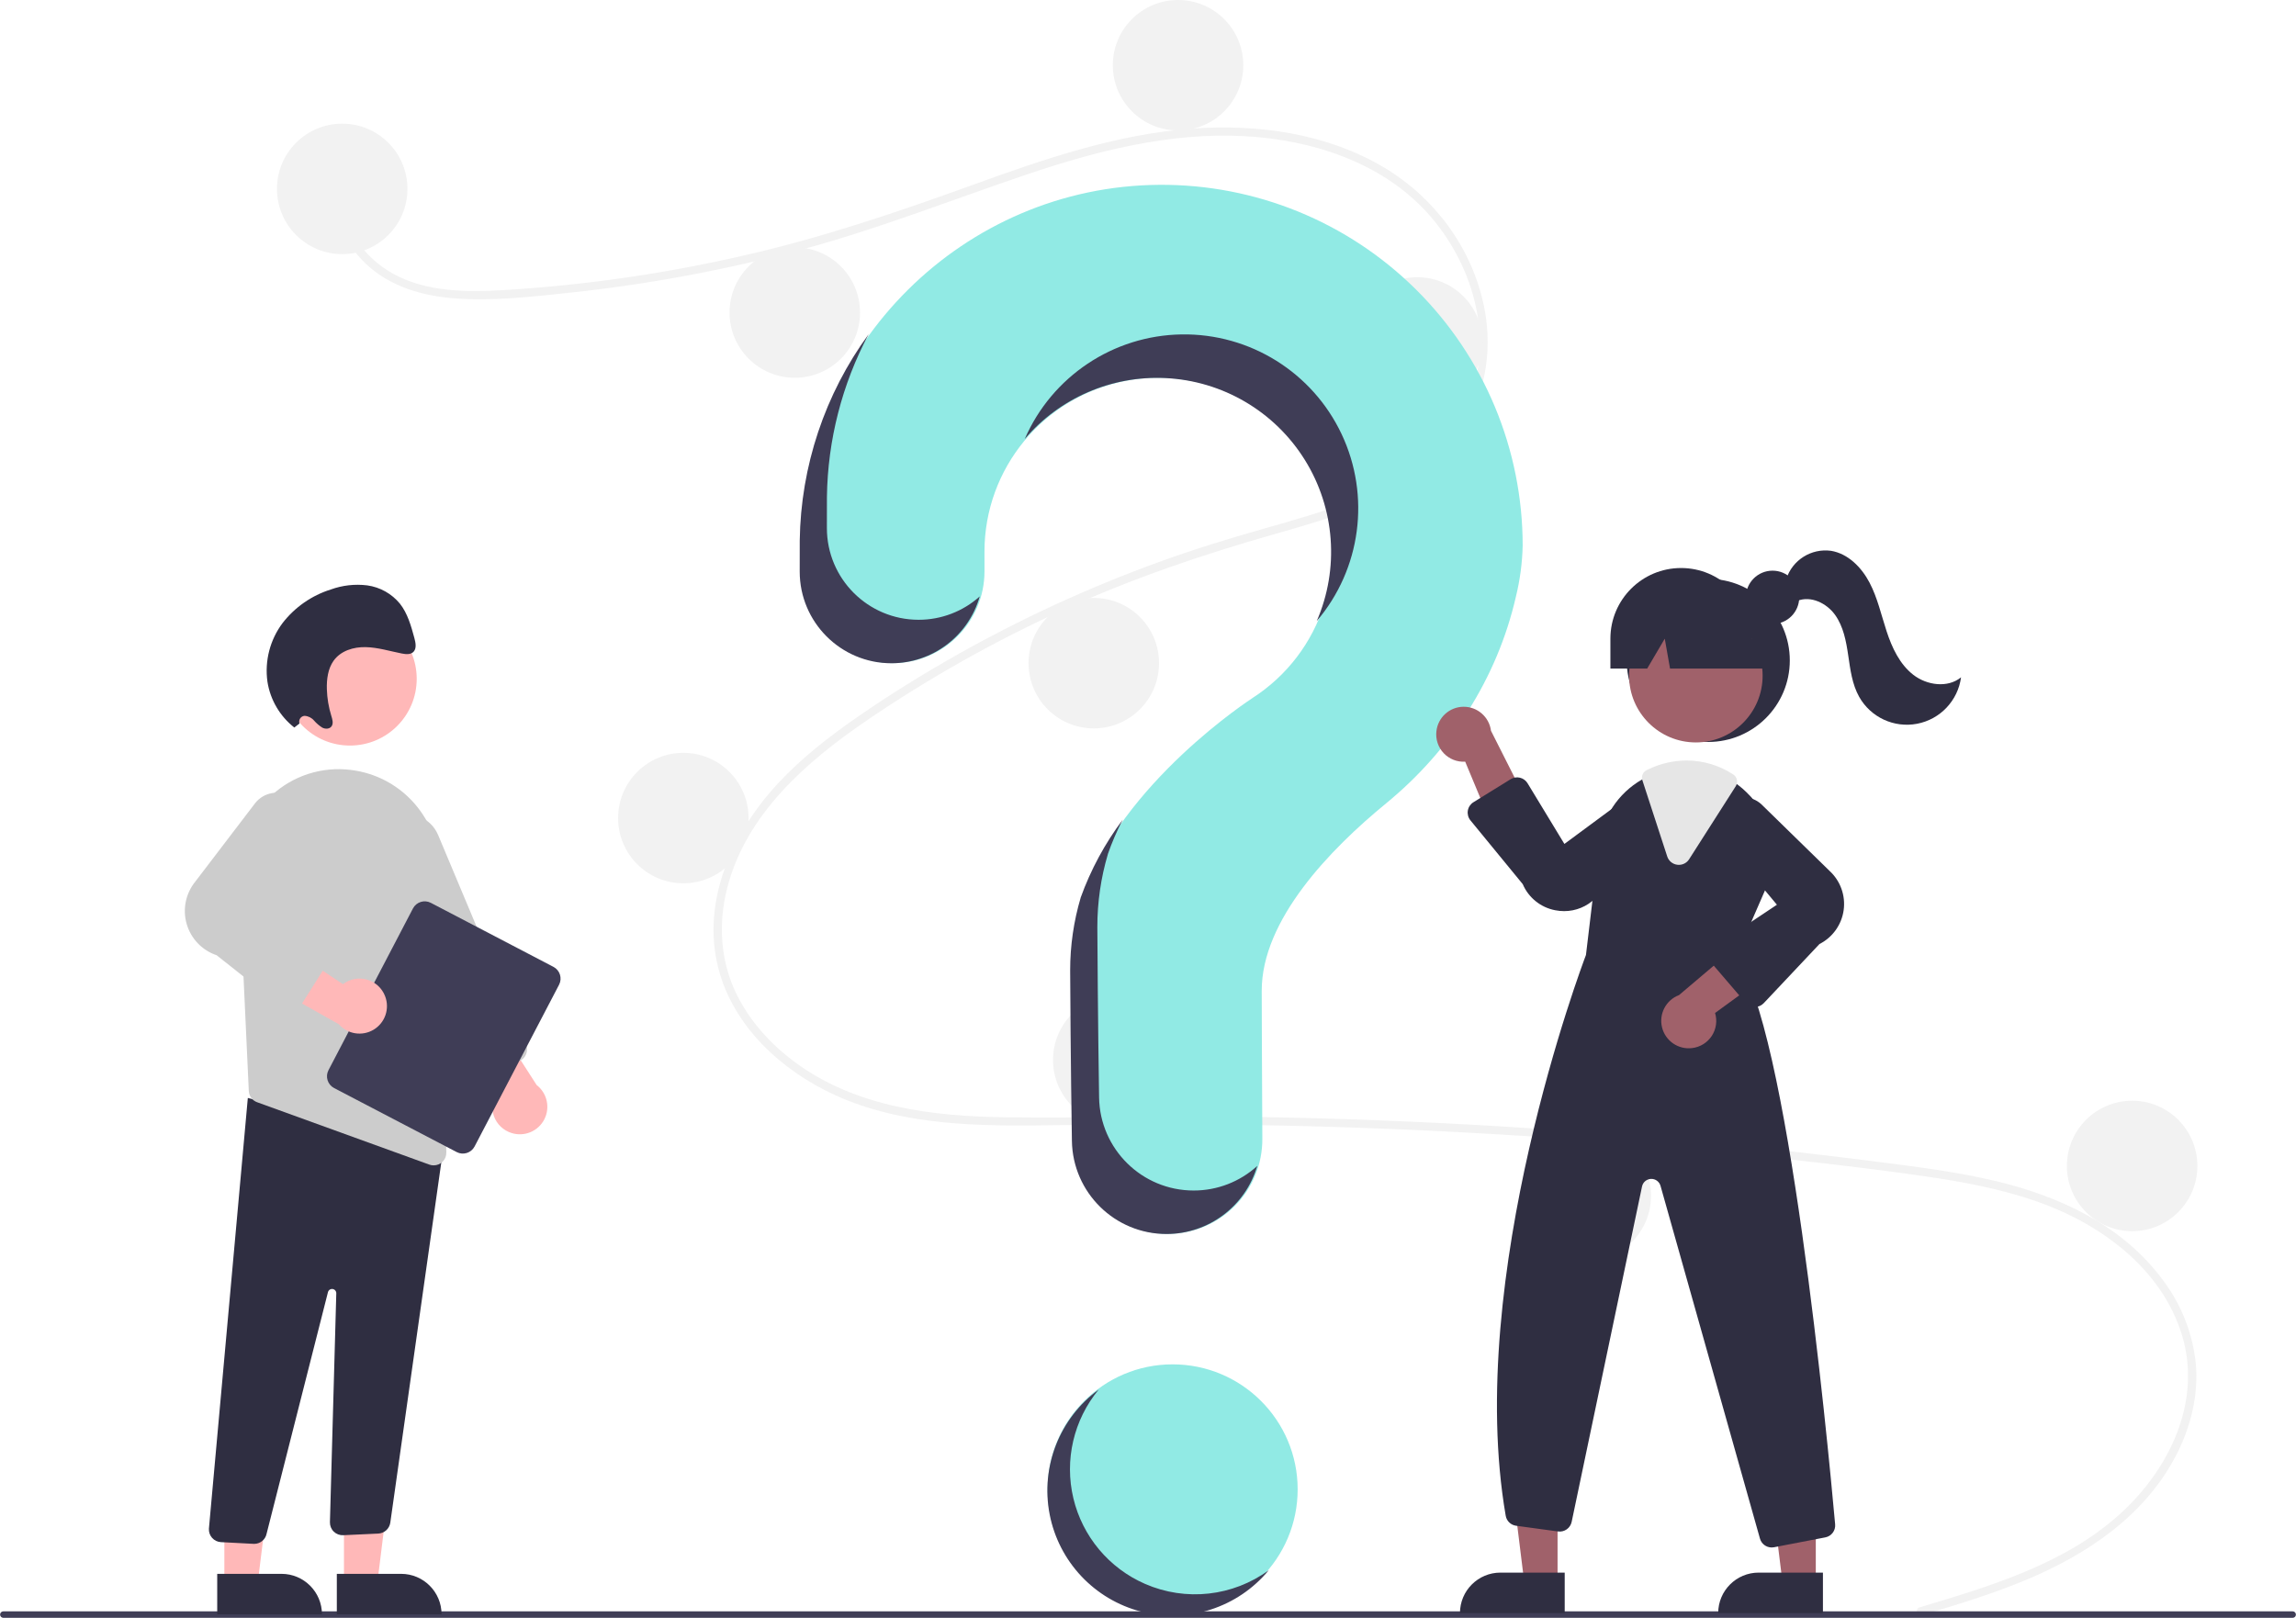
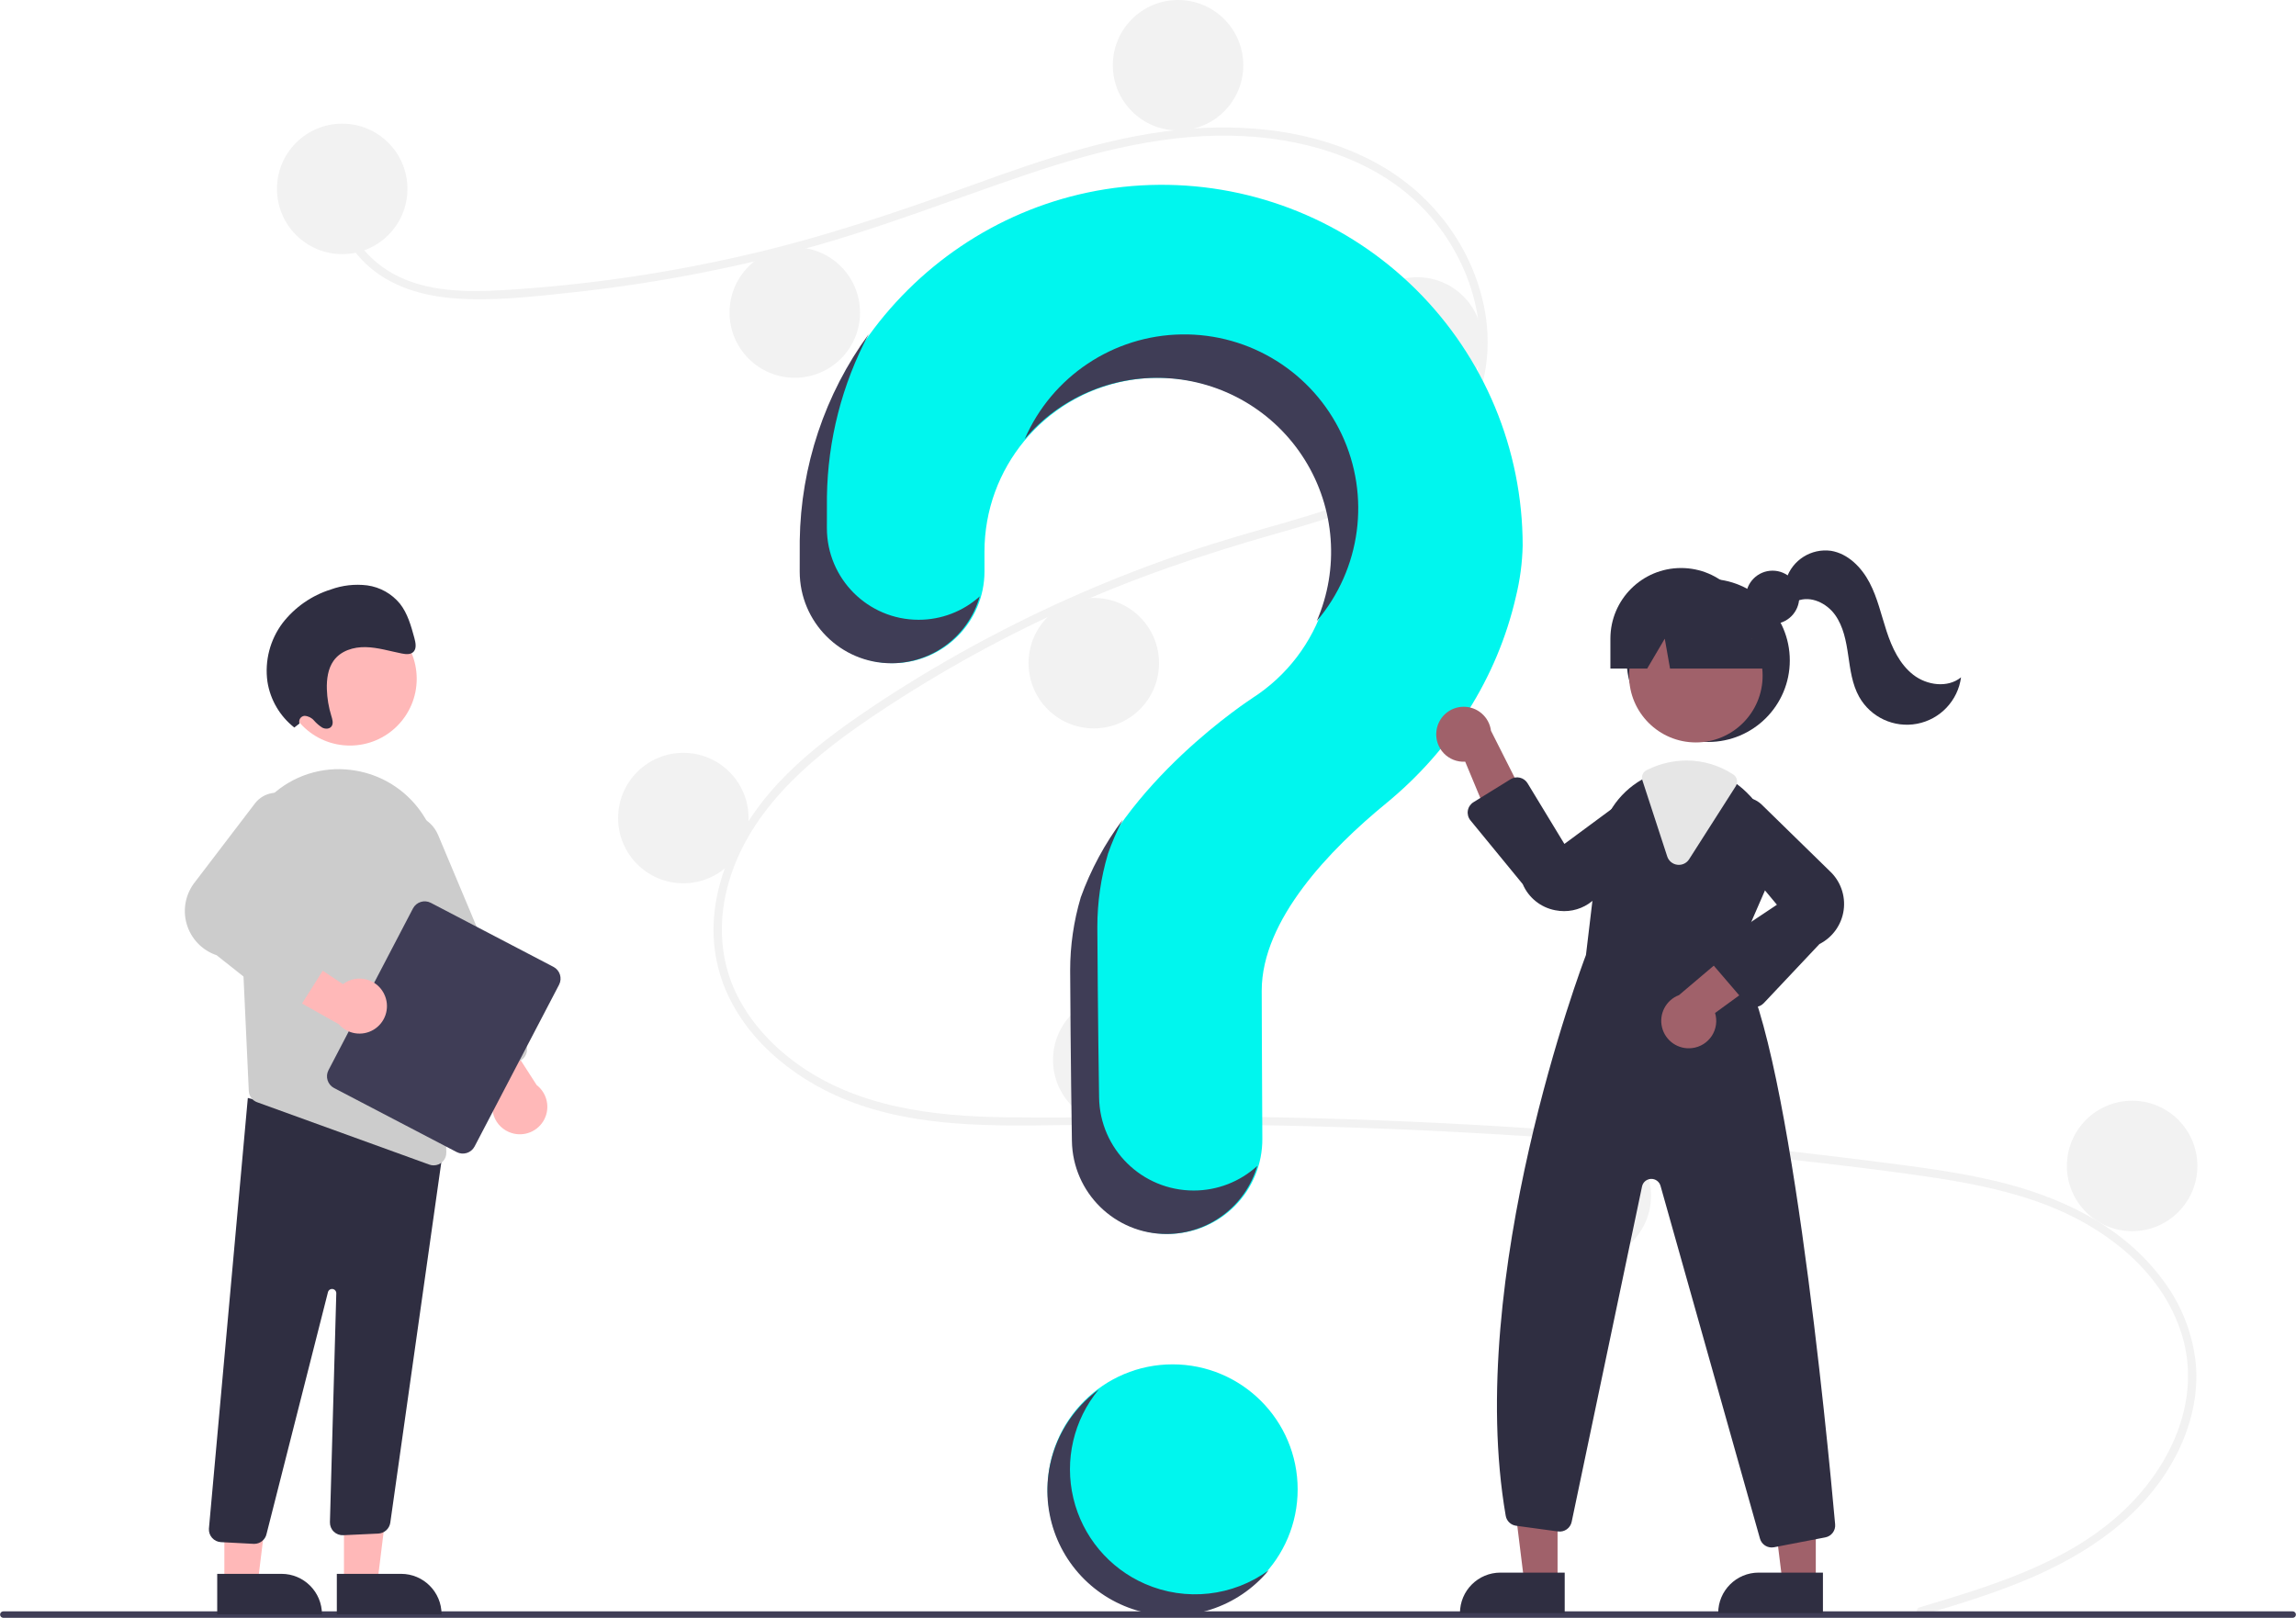
<svg xmlns="http://www.w3.org/2000/svg" data-name="Layer 1" width="844.675" height="595.262" viewBox="0 0 844.675 595.262">
-   <circle cx="431.393" cy="548" r="46" fill="#91eae4" />
+   <circle cx="431.393" cy="548" r="46" fill="#00f6ee" />
  <path d="M883.862,743.785c25.735-7.729,53.094-15.788,73.503-34.161,18.238-16.418,30.55-41.489,22.995-66.112-7.54-24.572-30.124-40.956-53.442-49.105-13.225-4.622-27.061-7.186-40.891-9.2-15.035-2.19-30.136-3.984-45.23-5.71q-91.677-10.486-184.044-12.811c-30.385-.765-60.764-.747-91.152-.306-27.139.394-55.722.384-80.899-11.151-19.578-8.97-37.348-25.289-42.803-46.734-6.297-24.755,5.318-49.964,21.98-67.892,8.783-9.45,19.047-17.404,29.636-24.717,11.487-7.934,23.375-15.306,35.521-22.188a494.634,494.634,0,0,1,74.767-34.468c12.746-4.634,25.68-8.633,38.728-12.321,11.017-3.115,22.068-6.234,32.716-10.477,20.583-8.204,40.161-22.1,45.395-44.881,4.96-21.591-3.403-45.031-18.065-61.071-16.963-18.557-42.539-26.692-67.06-28.008-27.528-1.478-54.422,5.412-80.297,14.156-27.597,9.326-54.599,20.049-82.778,27.603a556.958,556.958,0,0,1-85.196,15.837c-14.082,1.5-28.59,3.193-42.756,2.045-11.872-.962-23.684-4.454-32.434-12.88-7.503-7.225-11.972-17.154-10.435-27.632.279-1.903,3.17-1.094,2.893.798-1.87,12.755,6.8,24.509,17.484,30.529,12.348,6.958,27.374,6.968,41.122,6.172a537.825,537.825,0,0,0,88.515-12.796c28.593-6.531,56.164-15.866,83.704-25.839,26.156-9.472,52.897-18.716,80.84-20.767,24.246-1.78,49.752,1.752,70.874,14.423,18.564,11.136,32.215,29.707,36.565,51.018,4.25,20.825-1.636,41.785-17.4,56.317-16.321,15.046-38.701,21.479-59.557,27.404-26.452,7.514-52.337,16.298-77.392,27.703a485.824,485.824,0,0,0-72.8,40.928c-22.246,15.202-44.201,34.331-51.237,61.451-3.277,12.633-2.672,26.032,2.812,37.965,4.876,10.61,12.907,19.535,22.262,26.419,22.321,16.424,50.453,19.797,77.414,20.132,30.281.377,60.564-.645,90.855-.148q92.599,1.52,184.819,11.273,23.108,2.446,46.158,5.407c13.822,1.776,27.69,3.541,41.278,6.695,24.162,5.608,47.674,16.392,62.692,36.878a61.319,61.319,0,0,1,11.947,30.446c1.051,11.524-1.77,23.069-6.98,33.321-11.532,22.69-33.134,37.123-56.073,46.605-12.287,5.079-25.032,8.926-37.752,12.746-1.853.557-2.645-2.338-.798-2.893Z" transform="translate(-177.6623 -152.3692)" fill="#f2f2f2" />
  <circle cx="125.893" cy="69.5" r="24" fill="#f2f2f2" />
  <circle cx="292.393" cy="115" r="24" fill="#f2f2f2" />
  <circle cx="433.393" cy="24" r="24" fill="#f2f2f2" />
  <circle cx="521.393" cy="126" r="24" fill="#f2f2f2" />
  <circle cx="402.393" cy="244" r="24" fill="#f2f2f2" />
  <circle cx="251.393" cy="301" r="24" fill="#f2f2f2" />
  <circle cx="411.393" cy="390" r="24" fill="#f2f2f2" />
  <circle cx="583.393" cy="440" r="24" fill="#f2f2f2" />
  <circle cx="784.393" cy="429" r="24" fill="#f2f2f2" />
-   <path d="M604.128,220.373c-71.892.508-130.756,58.93-131.777,130.816-.009.664-.014,5.33-.013,11.434a33.748,33.748,0,0,0,33.744,33.746h0a33.769,33.769,0,0,0,33.761-33.798c-.003-4.152-.006-7.026-.006-7.202a64,64,0,1,1,98.52,53.879l.012.014s-48.028,30.92-62.671,73.335l.012.003a94.004,94.004,0,0,0-3.874,26.768c0,3.725.219,36.321.643,62.778a34.786,34.786,0,0,0,34.79,34.222h0a34.796,34.796,0,0,0,34.794-35.011c-.147-24.229-.227-52.442-.227-54.489,0-26.045,25.125-51.995,45.764-68.917,23.766-19.487,40.868-46.043,47.737-75.999a86.762,86.762,0,0,0,2.499-18.834A132.75,132.75,0,0,0,604.128,220.373Z" transform="translate(-177.6623 -152.3692)" fill="#91eae4" />
+   <path d="M604.128,220.373c-71.892.508-130.756,58.93-131.777,130.816-.009.664-.014,5.33-.013,11.434a33.748,33.748,0,0,0,33.744,33.746h0a33.769,33.769,0,0,0,33.761-33.798c-.003-4.152-.006-7.026-.006-7.202a64,64,0,1,1,98.52,53.879l.012.014s-48.028,30.92-62.671,73.335l.012.003a94.004,94.004,0,0,0-3.874,26.768c0,3.725.219,36.321.643,62.778a34.786,34.786,0,0,0,34.79,34.222h0a34.796,34.796,0,0,0,34.794-35.011c-.147-24.229-.227-52.442-.227-54.489,0-26.045,25.125-51.995,45.764-68.917,23.766-19.487,40.868-46.043,47.737-75.999a86.762,86.762,0,0,0,2.499-18.834A132.75,132.75,0,0,0,604.128,220.373Z" transform="translate(-177.6623 -152.3692)" fill="#00f6ee" />
  <path d="M1021.147,747.631H178.853a1.191,1.191,0,0,1,0-2.381h842.294a1.191,1.191,0,0,1,0,2.381Z" transform="translate(-177.6623 -152.3692)" fill="#3f3d56" />
  <circle cx="628.449" cy="242.996" r="30" fill="#2f2e41" />
  <polygon points="573.012 582.129 560.753 582.129 554.92 534.841 573.015 534.841 573.012 582.129" fill="#a0616a" />
  <path d="M551.996,578.626h23.644a0,0,0,0,1,0,0v14.887a0,0,0,0,1,0,0H537.109a0,0,0,0,1,0,0v0A14.887,14.887,0,0,1,551.996,578.626Z" fill="#2f2e41" />
  <polygon points="668.012 582.129 655.753 582.129 649.92 534.841 668.015 534.841 668.012 582.129" fill="#a0616a" />
  <path d="M646.996,578.626h23.644a0,0,0,0,1,0,0v14.887a0,0,0,0,1,0,0H632.109a0,0,0,0,1,0,0v0A14.887,14.887,0,0,1,646.996,578.626Z" fill="#2f2e41" />
  <circle cx="623.89" cy="248.61" r="24.561" fill="#a0616a" />
  <path d="M816.191,504.775l10.99-25.25a31.383,31.383,0,0,0-6.95-35.6,31.873,31.873,0,0,0-3.07-2.67,30.935,30.935,0,0,0-18.99-6.57,32.179,32.179,0,0,0-13.4,2.98c-.36.16-.71.33-1.07.5-.69.33-1.37.69-2.03,1.06a31.678,31.678,0,0,0-15.7,23.88l-4.85,40.64c-1.22,3.19-44.74,118.39-29.52,206.34a4.467,4.467,0,0,0,3.82,3.67l15.43,2.1a4.497,4.497,0,0,0,5.01-3.53l25.89-123.41a3.503,3.503,0,0,1,6.8-.23l36.58,129.78a4.471,4.471,0,0,0,4.31,3.28,5.122,5.122,0,0,0,.87-.08l18.85-3.63a4.471,4.471,0,0,0,3.63-4.81C850.021,682.335,835.301,527.605,816.191,504.775Z" transform="translate(-177.6623 -152.3692)" fill="#2f2e41" />
  <path d="M706.102,421.419A10.056,10.056,0,0,0,716.696,432.623l13.729,32.992,10.385-15.394-14.629-28.97a10.11,10.11,0,0,0-20.079.169Z" transform="translate(-177.6623 -152.3692)" fill="#a0616a" />
  <path d="M800.19,537.996a10.056,10.056,0,0,0,8.427-12.913l28.885-21.038-17.39-6.512-24.764,20.977a10.11,10.11,0,0,0,4.842,19.487Z" transform="translate(-177.6623 -152.3692)" fill="#a0616a" />
  <path d="M753.102,487.61a17.057,17.057,0,0,1-3.298-.325,16.305,16.305,0,0,1-11.948-9.616l-19.234-23.453a4.501,4.501,0,0,1,1.111-6.681l13.684-8.471a4.5,4.5,0,0,1,6.215,1.49l13.556,22.334L779.15,443.702A9.721,9.721,0,0,1,790.46,459.264l-25.912,23.637A16.253,16.253,0,0,1,753.102,487.61Z" transform="translate(-177.6623 -152.3692)" fill="#2f2e41" />
  <path d="M823.252,522.883c-.035,0-.071,0-.106-.001a4.508,4.508,0,0,1-3.311-1.57l-12.166-14.193a4.5,4.5,0,0,1,.92-6.673l22.781-15.188-20.638-24.812a9.721,9.721,0,0,1,14.887-12.183l25.084,24.513a16.525,16.525,0,0,1-3.675,26.94l-20.501,21.754A4.507,4.507,0,0,1,823.252,522.883Z" transform="translate(-177.6623 -152.3692)" fill="#2f2e41" />
  <path d="M795.307,470.584a4.632,4.632,0,0,1-.584-.037,4.461,4.461,0,0,1-3.71-3.069l-9.142-28.029a3.083,3.083,0,0,1,1.594-3.725l.297-.14c.269-.128.535-.254.807-.375a32.574,32.574,0,0,1,13.603-3.023,31.327,31.327,0,0,1,17.161,5.157,3.13,3.13,0,0,1,.901,4.294L799.084,468.504A4.455,4.455,0,0,1,795.307,470.584Z" transform="translate(-177.6623 -152.3692)" fill="#e6e6e6" />
  <circle cx="652.101" cy="219.786" r="9.817" fill="#2f2e41" />
  <path d="M796.111,361.365h0a26,26,0,0,0-26,26v11h13.529l6.471-11,1.941,11h41.059l-11-11A26,26,0,0,0,796.111,361.365Z" transform="translate(-177.6623 -152.3692)" fill="#2f2e41" />
  <path d="M834.809,365.431a15.15,15.15,0,0,1,16.481-10.396c6.256,1.046,11.202,6.075,14.149,11.691s4.308,11.903,6.289,17.928,4.791,12.084,9.793,15.984,12.677,4.958,17.59.946a20.118,20.118,0,0,1-37.477,7.181c-2.592-4.612-3.261-10.017-4.03-15.251s-1.767-10.65-4.862-14.94-8.888-7.093-13.804-5.139Z" transform="translate(-177.6623 -152.3692)" fill="#2f2e41" />
  <path d="M515.609,380.408h0a33.748,33.748,0,0,1-33.744-33.746c-0-6.104.004-10.771.013-11.434a131.507,131.507,0,0,1,15.359-59.909,131.803,131.803,0,0,0-25.359,75.909c-.009.664-.014,5.33-.013,11.434a33.748,33.748,0,0,0,33.744,33.746h0A33.773,33.773,0,0,0,538.097,371.817,33.622,33.622,0,0,1,515.609,380.408Z" transform="translate(-177.6623 -152.3692)" fill="#3f3d56" />
  <path d="M606.415,291.478a64.004,64.004,0,0,1,55.659,89.413,63.997,63.997,0,1,0-107.426-66.985A63.871,63.871,0,0,1,606.415,291.478Z" transform="translate(-177.6623 -152.3692)" fill="#3f3d56" />
  <path d="M616.797,590.408h0a34.787,34.787,0,0,1-34.79-34.222c-.423-26.456-.643-59.052-.643-62.778a94.004,94.004,0,0,1,3.874-26.768l-.012-.003a95.069,95.069,0,0,1,5.494-12.701,110.047,110.047,0,0,0-15.494,28.701l.012.003a94.004,94.004,0,0,0-3.874,26.768c0,3.725.219,36.321.643,62.778a34.787,34.787,0,0,0,34.79,34.222h0a34.803,34.803,0,0,0,33.402-25.048A34.66,34.66,0,0,1,616.797,590.408Z" transform="translate(-177.6623 -152.3692)" fill="#3f3d56" />
  <polygon points="126.541 582.585 138.8 582.584 144.633 535.296 126.538 535.297 126.541 582.585" fill="#ffb8b8" />
  <path d="M301.576,731.451H340.107a0,0,0,0,1,0,0v14.887a0,0,0,0,1,0,0H316.463A14.887,14.887,0,0,1,301.576,731.451v0A0,0,0,0,1,301.576,731.451Z" transform="translate(464.0541 1325.404) rotate(179.9974)" fill="#2f2e41" />
  <polygon points="82.541 582.585 94.8 582.584 100.633 535.296 82.538 535.297 82.541 582.585" fill="#ffb8b8" />
  <path d="M257.576,731.451H296.107a0,0,0,0,1,0,0v14.887a0,0,0,0,1,0,0H272.463A14.887,14.887,0,0,1,257.576,731.451v0A0,0,0,0,1,257.576,731.451Z" transform="translate(376.0541 1325.406) rotate(179.9974)" fill="#2f2e41" />
  <path d="M270.917,720.411l-11.975-.63a4.673,4.673,0,0,1-4.419-4.967l14.313-158.466,65.911,17.786,6.35-1.732L321.239,712.686a4.696,4.696,0,0,1-4.358,3.945l-12.909.601a4.674,4.674,0,0,1-4.931-4.796l2.339-84.196a1.558,1.558,0,0,0-3.083-.36L275.739,716.692a4.646,4.646,0,0,1-4.569,3.725C271.086,720.418,271.002,720.416,270.917,720.411Z" transform="translate(-177.6623 -152.3692)" fill="#2f2e41" />
  <circle cx="128.742" cy="249.759" r="24.561" fill="#ffb8b8" />
  <path d="M265.512,474.287l2.701,58.267.976,21.199a4.642,4.642,0,0,0,3.074,4.175l63.336,22.943a4.477,4.477,0,0,0,1.6.28,4.644,4.644,0,0,0,4.664-4.788L339.266,471.597A36.93,36.93,0,0,0,308.522,435.92c-.613-.093-1.236-.187-1.859-.27a36.249,36.249,0,0,0-29.165,9.441,37.236,37.236,0,0,0-11.986,29.196Z" transform="translate(-177.6623 -152.3692)" fill="#ccc" />
  <path d="M365.855,569.245a10.064,10.064,0,0,1-5.369-15.227l-21.478-28.56,18.534-1.147,17.554,27.297a10.111,10.111,0,0,1-9.242,17.637Z" transform="translate(-177.6623 -152.3692)" fill="#ffb8b8" />
  <path d="M350.753,548.85a4.644,4.644,0,0,1-2.541-2.518L315.854,469.237a12.463,12.463,0,1,1,22.984-9.647l32.358,77.095a4.679,4.679,0,0,1-2.5,6.118l-14.365,6.029a4.642,4.642,0,0,1-3.577.017Z" transform="translate(-177.6623 -152.3692)" fill="#ccc" />
  <path d="M298.508,546.131,329.587,486.622a4.878,4.878,0,0,1,6.575-2.063l45.112,23.56a4.878,4.878,0,0,1,2.063,6.575l-31.079,59.509a4.878,4.878,0,0,1-6.575,2.063L300.571,552.706A4.878,4.878,0,0,1,298.508,546.131Z" transform="translate(-177.6623 -152.3692)" fill="#3f3d56" />
  <path d="M319.351,518.943a10.064,10.064,0,0,0-15.517-4.46l-29.778-19.754-.051,18.57L302.29,529.21a10.111,10.111,0,0,0,17.06-10.267Z" transform="translate(-177.6623 -152.3692)" fill="#ffb8b8" />
  <path d="M281.701,523.119l-24.337-19.278a17.163,17.163,0,0,1-7.823-27.135l22.097-28.96a10.096,10.096,0,0,1,17.13,10.284l-17.484,28.6,25.694,12.187a4.674,4.674,0,0,1,1.948,6.72l-10.372,16.414a4.682,4.682,0,0,1-3.167,2.111c-.026.004-.051.008-.077.012A4.696,4.696,0,0,1,281.701,523.119Z" transform="translate(-177.6623 -152.3692)" fill="#ccc" />
  <path d="M287.845,418.574a2.135,2.135,0,0,1,1.856-2.819,4.93,4.93,0,0,1,3.476,1.715,13.833,13.833,0,0,0,3.071,2.637c1.188.599,2.8.514,3.477-.628.636-1.072.2-2.508-.185-3.753a36.907,36.907,0,0,1-1.63-9.77c-.111-3.7.411-7.562,2.46-10.448,2.644-3.725,7.371-5.139,11.845-5.036s8.875,1.484,13.307,2.357c1.53.301,3.328.456,4.352-.73,1.088-1.261.688-3.301.226-5.004-1.201-4.417-2.475-8.985-5.265-12.552a18.898,18.898,0,0,0-12.061-6.79,28.938,28.938,0,0,0-13.462,1.528,36.096,36.096,0,0,0-17.683,12.319,29.236,29.236,0,0,0-5.578,21.6,26.667,26.667,0,0,0,9.886,16.855Z" transform="translate(-177.6623 -152.3692)" fill="#2f2e41" />
  <path d="M598.92,735.149a45.994,45.994,0,0,1-17.07-71.489,45.997,45.997,0,1,0,62.569,66.464A45.969,45.969,0,0,1,598.92,735.149Z" transform="translate(-177.6623 -152.3692)" fill="#3f3d56" />
</svg>
